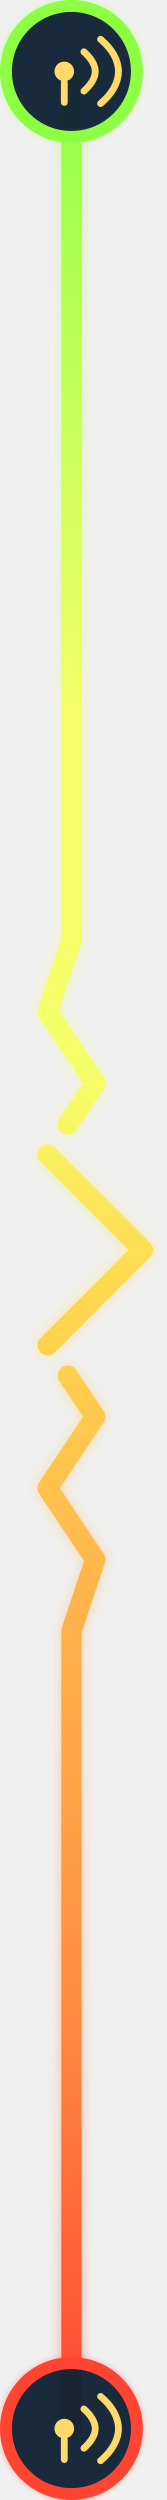
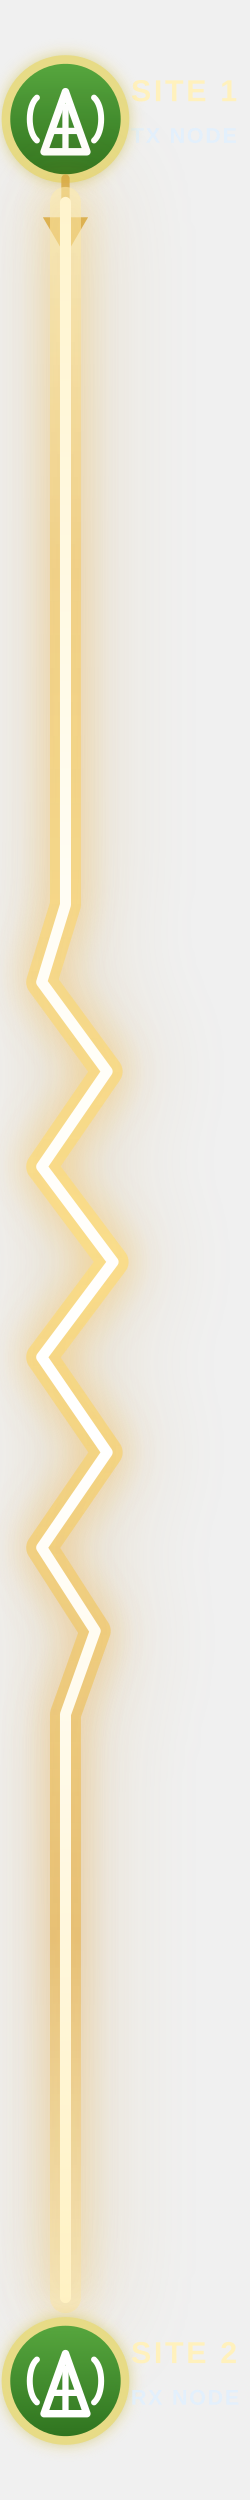
- <svg xmlns="http://www.w3.org/2000/svg" width="28" height="420" viewBox="0 0 28 420" fill="none">
+ <svg xmlns="http://www.w3.org/2000/svg" width="42" height="420" viewBox="0 0 42 420" fill="none" role="img" aria-labelledby="pathSignalTitle pathSignalDesc">
  <defs>
-     <linearGradient id="signalPathGradient" x1="12" y1="8" x2="12" y2="408" gradientUnits="userSpaceOnUse">
-       <stop offset="0" stop-color="#8CFF43" />
-       <stop offset="0.28" stop-color="#F5FF69" />
-       <stop offset="0.43" stop-color="#F5FF69" />
-       <stop offset="0.52" stop-color="#FFD94F" />
-       <stop offset="0.66" stop-color="#FFB24C" />
-       <stop offset="0.82" stop-color="#FF8D40" />
-       <stop offset="1" stop-color="#FF4432" />
+     <linearGradient id="signalOuterGold" x1="11" y1="18" x2="11" y2="402" gradientUnits="userSpaceOnUse">
+       <stop offset="0" stop-color="#fff1b8" stop-opacity="0.80" />
+       <stop offset="0.20" stop-color="#f3c65d" stop-opacity="0.88" />
+       <stop offset="0.50" stop-color="#ffd96a" stop-opacity="0.96" />
+       <stop offset="0.80" stop-color="#e5ad3f" stop-opacity="0.86" />
+       <stop offset="1" stop-color="#fff0ba" stop-opacity="0.76" />
    </linearGradient>
-     <filter id="signalGlow" x="-95%" y="-8%" width="290%" height="116%" color-interpolation-filters="sRGB">
-       <feGaussianBlur stdDeviation="1.1" result="blur" />
-       <feColorMatrix in="blur" type="matrix" values="1 0 0 0 0  0 1 0 0 0  0 0 1 0 0  0 0 0 0.44 0" result="glow" />
+     <linearGradient id="signalCoreCream" x1="11" y1="18" x2="11" y2="402" gradientUnits="userSpaceOnUse">
+       <stop offset="0" stop-color="#fff3c8" />
+       <stop offset="0.34" stop-color="#fffdf4" />
+       <stop offset="0.58" stop-color="#ffffff" />
+       <stop offset="1" stop-color="#fff0bd" />
+     </linearGradient>
+     <linearGradient id="nodeFill" x1="0" y1="0" x2="0" y2="1">
+       <stop offset="0" stop-color="#58a83f" />
+       <stop offset="1" stop-color="#2e721e" />
+     </linearGradient>
+     <filter id="signalGlowWide" x="-150%" y="-10%" width="400%" height="120%" color-interpolation-filters="sRGB">
+       <feGaussianBlur stdDeviation="3.4" result="blur" />
+       <feColorMatrix in="blur" type="matrix" values="1 0 0 0 0  0 0.82 0 0 0  0 0 0.24 0 0  0 0 0 0.60 0" result="glow" />
      <feMerge>
        <feMergeNode in="glow" />
        <feMergeNode in="SourceGraphic" />
      </feMerge>
    </filter>
-     <filter id="nodeGlow" x="-220%" y="-120%" width="540%" height="340%" color-interpolation-filters="sRGB">
-       <feGaussianBlur stdDeviation="0.55" result="blur" />
-       <feColorMatrix in="blur" type="matrix" values="1 0 0 0 0  0 1 0 0 0  0 0 1 0 0  0 0 0 0.34 0" result="glow" />
+     <filter id="signalGlowSoft" x="-180%" y="-12%" width="460%" height="124%" color-interpolation-filters="sRGB">
+       <feGaussianBlur stdDeviation="8" />
+     </filter>
+     <filter id="nodeGlow" x="-90%" y="-90%" width="280%" height="280%" color-interpolation-filters="sRGB">
+       <feGaussianBlur stdDeviation="1.35" result="blur" />
+       <feColorMatrix in="blur" type="matrix" values="1 0 0 0 0  0 0.88 0 0 0  0 0 0.30 0 0  0 0 0 0.46 0" result="glow" />
      <feMerge>
        <feMergeNode in="glow" />
        <feMergeNode in="SourceGraphic" />
      </feMerge>
    </filter>
-     <g id="oneWaySignal" stroke="#FFD96A" stroke-width="1.15" stroke-linecap="round" stroke-linejoin="round">
-       <circle cx="-1.2" cy="0" r="1.65" fill="#FFD96A" stroke="none" />
-       <path d="M-1.2 1.85V5.2" />
-       <path d="M2.1 -3.3C3.3 -2.2 4 -1.1 4 0C4 1.1 3.3 2.2 2.1 3.3" />
-       <path d="M4.9 -5.4C6.8 -3.8 7.9 -1.9 7.9 0C7.9 1.9 6.8 3.8 4.9 5.4" />
+     <g id="txNode" fill="none" stroke="#ffffff" stroke-linecap="round" stroke-linejoin="round">
+       <path d="M0 -4.6L-3.6 5.5H3.6Z" stroke-width="1.25" />
+       <path d="M0 -2.1V5.2" stroke-width="1.05" />
+       <path d="M-2.2 2H2.2" stroke-width="1.05" />
+       <path d="M-4.8 -3.6C-6.4 -2.2 -6.4 2.2 -4.8 3.6" stroke-width="1" />
+       <path d="M4.8 -3.6C6.4 -2.2 6.4 2.2 4.8 3.6" stroke-width="1" />
    </g>
+     <path id="zigZagPath" d="M11 34V152L7 165L18 180L7 196L19 212L7 228L18 244L7 260L16 274L11 288V386" />
  </defs>
-   <path d="M12 12V158        L8 170        L16 182        L11.4 188.9        M8 194        L24 210        L8 226        M11.4 231.1        L16 238        L8 250        L16 262        L12 274        V408" stroke="url(#signalPathGradient)" stroke-width="3.4" stroke-linecap="round" stroke-linejoin="round" filter="url(#signalGlow)" />
-   <g filter="url(#nodeGlow)">
-     <circle cx="12" cy="12" r="11" fill="#102235" fill-opacity="0.94" stroke="#8CFF43" stroke-width="2" />
-     <circle cx="12" cy="408" r="11" fill="#102235" fill-opacity="0.94" stroke="#FF4432" stroke-width="2" />
-   </g>
-   <g>
-     <g transform="translate(12 12)">
-       <use href="#oneWaySignal" />
+   <g aria-hidden="true">
+     <text x="22" y="17" fill="#fff1bd" font-family="Arial, Helvetica, sans-serif" font-size="5.1" font-weight="900" letter-spacing="0.45">SITE 1</text>
+     <text x="22" y="24" fill="#dfefff" opacity="0.78" font-family="Arial, Helvetica, sans-serif" font-size="3.6" font-weight="800" letter-spacing="0.3">TX NODE</text>
+     <g filter="url(#nodeGlow)">
+       <circle cx="11" cy="20" r="10" fill="url(#nodeFill)" stroke="#e7db86" stroke-width="1.45" />
+       <g transform="translate(11 20)">
+         <use href="#txNode" />
+       </g>
    </g>
-     <g transform="translate(12 408)">
-       <use href="#oneWaySignal" />
+     <path d="M11 30L11 38" stroke="#d7a947" stroke-width="1.4" stroke-linecap="round" opacity="0.86" />
+     <path d="M11 43L7.2 36.5H14.8Z" fill="#d7a947" opacity="0.86" />
+     <use href="#zigZagPath" stroke="#b98619" stroke-width="10" stroke-linecap="round" stroke-linejoin="round" opacity="0.22" filter="url(#signalGlowSoft)" />
+     <use href="#zigZagPath" stroke="url(#signalOuterGold)" stroke-width="5.2" stroke-linecap="round" stroke-linejoin="round" opacity="0.72" filter="url(#signalGlowWide)" />
+     <use href="#zigZagPath" stroke="url(#signalCoreCream)" stroke-width="1.85" stroke-linecap="round" stroke-linejoin="round" />
+     <g filter="url(#nodeGlow)">
+       <circle cx="11" cy="400" r="10" fill="url(#nodeFill)" stroke="#e7db86" stroke-width="1.45" />
+       <g transform="translate(11 400)">
+         <use href="#txNode" />
+       </g>
    </g>
+     <text x="22" y="397" fill="#fff1bd" font-family="Arial, Helvetica, sans-serif" font-size="5.1" font-weight="900" letter-spacing="0.45">SITE 2</text>
+     <text x="22" y="404" fill="#dfefff" opacity="0.78" font-family="Arial, Helvetica, sans-serif" font-size="3.6" font-weight="800" letter-spacing="0.3">RX NODE</text>
  </g>
</svg>
